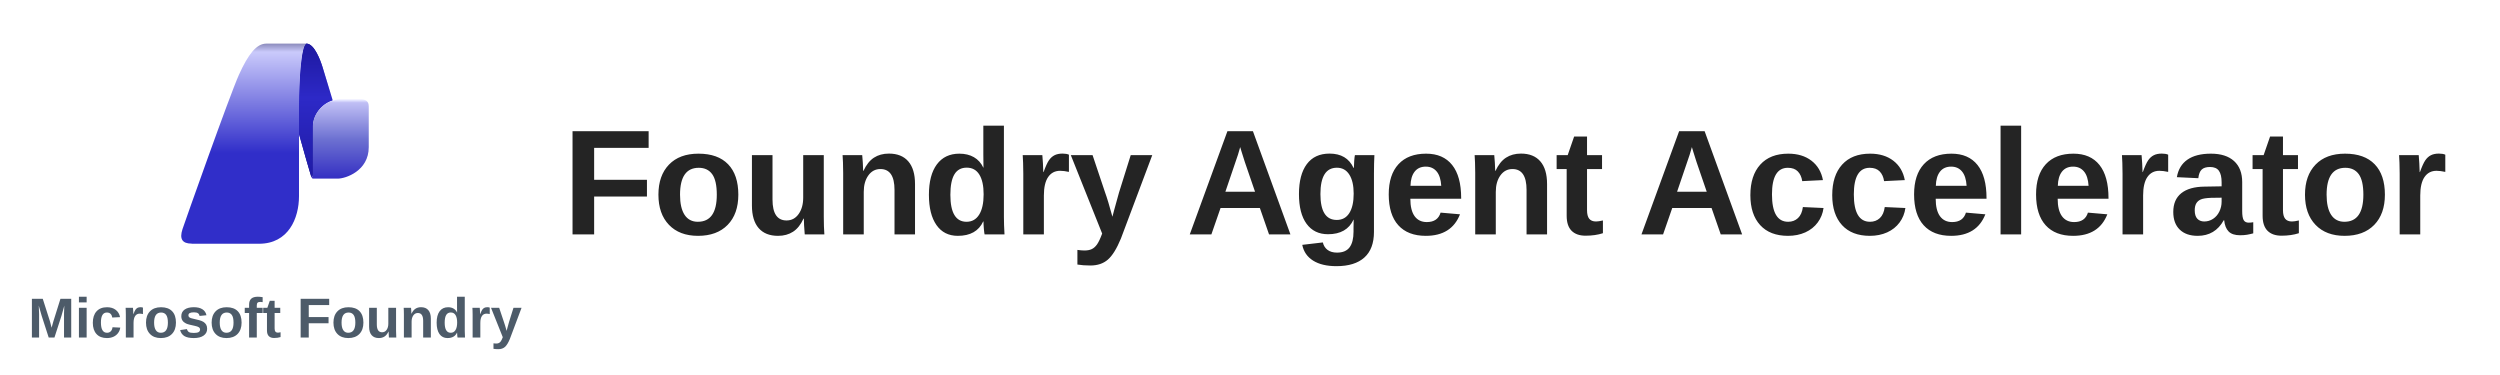
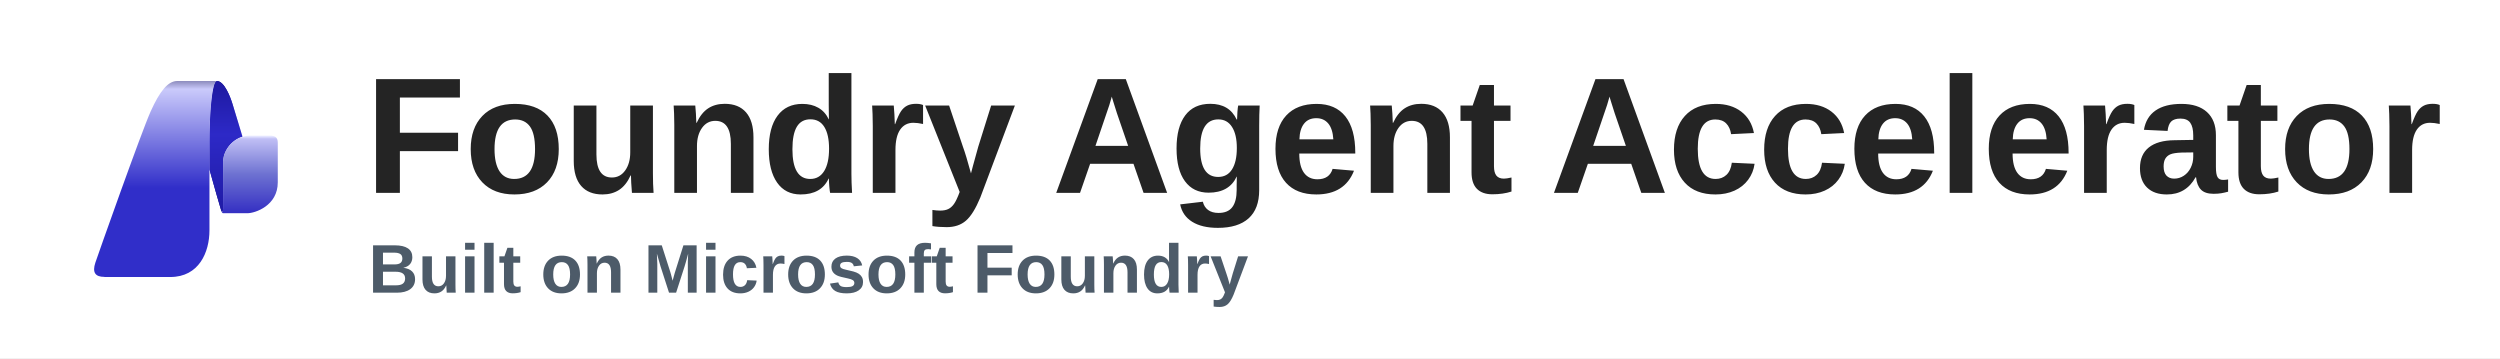
- <svg xmlns="http://www.w3.org/2000/svg" width="1600" height="240" viewBox="0 0 1600 240" role="img" aria-labelledby="title desc">
-   <rect width="1600" height="240" fill="#fff" />
-   <svg x="104" y="20" width="144" height="144" viewBox="0 0 18 18">
+ <svg xmlns="http://www.w3.org/2000/svg" width="1452" height="208" viewBox="0 0 1452 208" role="img" aria-labelledby="title desc">
+   <rect width="1452" height="208" fill="#fff" />
+   <svg x="44" y="40" width="128" height="128" viewBox="0 0 18 18">
    <defs>
      <linearGradient id="icon1-uuid-5a7bd7fa-6937-44bd-a5ba-e23eddbb6d35" x1="10.91" y1="13.66" x2="13.62" y2="13.66" gradientTransform="translate(0 20) scale(1 -1)" gradientUnits="userSpaceOnUse">
        <stop offset="0" stop-color="#302ec9" />
        <stop offset=".12" stop-color="#151698" />
        <stop offset=".25" stop-color="#0a0b7e" />
        <stop offset=".43" stop-color="#090c7f" />
        <stop offset=".51" stop-color="#141698" />
        <stop offset=".61" stop-color="#282ac4" />
        <stop offset=".77" stop-color="#8e8ff4" />
        <stop offset=".85" stop-color="#a7a6f7" />
        <stop offset=".91" stop-color="#cacafb" />
        <stop offset="1" stop-color="#fff" />
      </linearGradient>
      <linearGradient id="icon1-uuid-a9b2ac78-bff0-475d-89df-2c97f2122f93" x1="12.26" y1="8.32" x2="12.26" y2="18.23" gradientTransform="translate(0 20) scale(1 -1)" gradientUnits="userSpaceOnUse">
        <stop offset=".02" stop-color="#201ba6" />
        <stop offset=".64" stop-color="#2d29c7" />
        <stop offset="1" stop-color="#201ba6" />
      </linearGradient>
      <linearGradient id="icon1-uuid-03b3b70c-1c8d-4b3f-9935-d9da2b20de2f" x1="14.19" y1="8.27" x2="14.19" y2="14.47" gradientTransform="translate(0 20) scale(1 -1)" gradientUnits="userSpaceOnUse">
        <stop offset="0" stop-color="#3530c3" />
        <stop offset=".5" stop-color="#6d71d1" />
        <stop offset=".97" stop-color="#c0bff5" />
        <stop offset="1" stop-color="#e3e4ff" />
      </linearGradient>
      <linearGradient id="icon1-uuid-cabc8ec9-3293-44b8-a33b-70823f583b30" x1="6.51" y1="3" x2="6.51" y2="19.15" gradientTransform="translate(0 20) scale(1 -1)" gradientUnits="userSpaceOnUse">
        <stop offset="0" stop-color="#302ec9" />
        <stop offset=".45" stop-color="#302ec9" />
        <stop offset=".95" stop-color="#cacafb" />
        <stop offset="1" stop-color="#7f7eaf" />
      </linearGradient>
    </defs>
    <path d="M11.96,11.68s.07-.1.07-.24v-3.87c0-.85.66-1.76,1.59-2.03-.06-.19-.64-2.11-.81-2.65-.17-.56-.67-1.9-1.29-1.9,0,0,0,0-.01,0h0s-.09.05-.13.13c-.32.58-.46,3.02-.46,4.84v2.26c.27.97.91,3.22.96,3.35,0,0,.05.1.09.1h0Z" fill="url(#icon1-uuid-5a7bd7fa-6937-44bd-a5ba-e23eddbb6d35)" />
    <path d="M11.96,11.68s.07-.1.07-.24v-3.87c0-.85.66-1.76,1.59-2.03-.06-.19-.64-2.11-.81-2.65-.17-.56-.67-1.9-1.29-1.9,0,0,0,0-.01,0h0s-.09.05-.13.13c-.32.58-.46,3.02-.46,4.84v2.26c.27.97.91,3.22.96,3.35,0,0,.05.1.09.1h0Z" fill="url(#icon1-uuid-a9b2ac78-bff0-475d-89df-2c97f2122f93)" />
    <path d="M16.01,5.46h-1.81c-1.21,0-2.17,1.09-2.17,2.11v3.87c0,.14-.04.24-.07.24s-.09-.1-.09-.1c0,0,.07.21.17.21h1.98c.62,0,2.48-.61,2.48-2.52v-3.25c0-.41-.24-.55-.49-.55Z" fill="url(#icon1-uuid-03b3b70c-1c8d-4b3f-9935-d9da2b20de2f)" />
    <path d="M2.34,17h5.38c2.35,0,3.2-2.03,3.2-3.81v-7.23c0-2.08.19-4.97.61-4.97h-3.23c-.77,0-1.43.82-2.18,2.48-.75,1.66-4.36,11.87-4.52,12.36-.26.79-.02,1.16.74,1.16Z" fill="url(#icon1-uuid-cabc8ec9-3293-44b8-a33b-70823f583b30)" />
  </svg>
-   <text x="176" y="216" text-anchor="middle" font-family="'Segoe UI', Arial, sans-serif" font-size="36" font-weight="600" fill="#4d5b69">Microsoft Foundry</text>
-   <g font-family="'Segoe UI', Arial, sans-serif" font-size="96" font-weight="700" letter-spacing="-1" fill="#242424">
-     <text x="360" y="150">Foundry Agent Accelerator</text>
+   <g font-family="'Segoe UI', Arial, sans-serif">
+     <text x="212" y="112" font-size="96" font-weight="700" letter-spacing="-1" fill="#242424">Foundry Agent Accelerator</text>
+     <text x="214" y="170" font-size="40" font-weight="600" fill="#4d5b69">Built on Microsoft Foundry</text>
  </g>
</svg>
